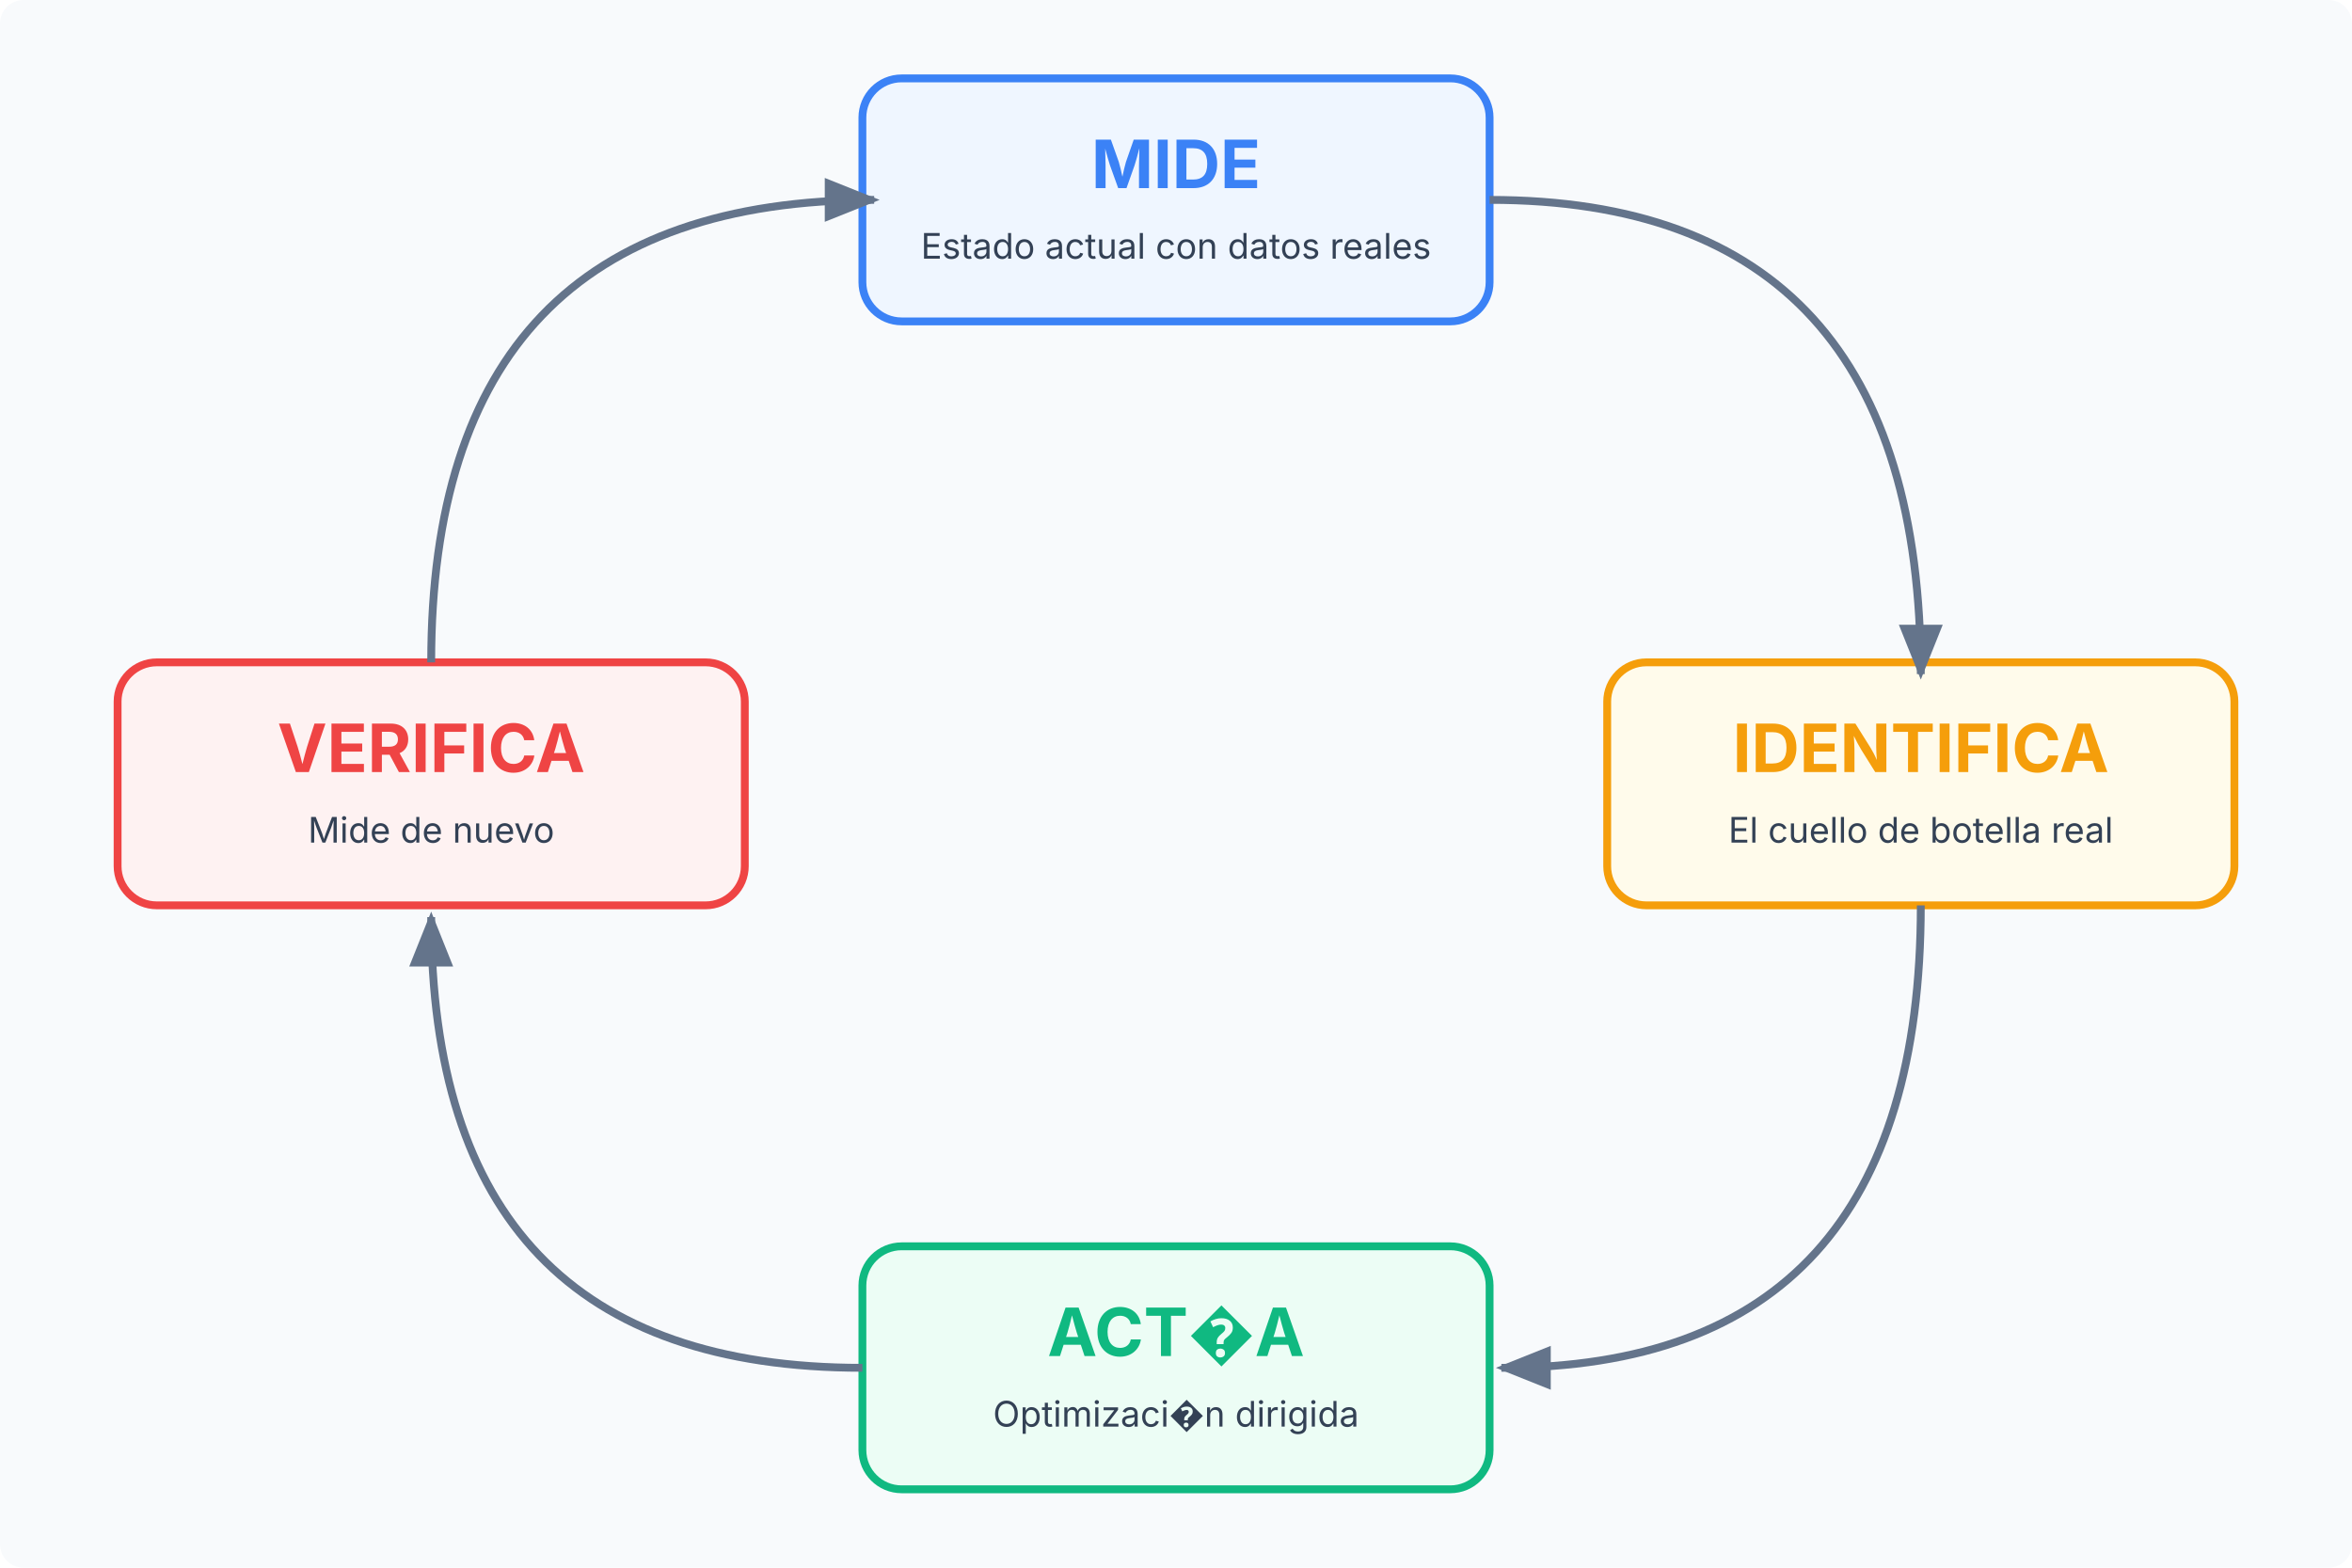
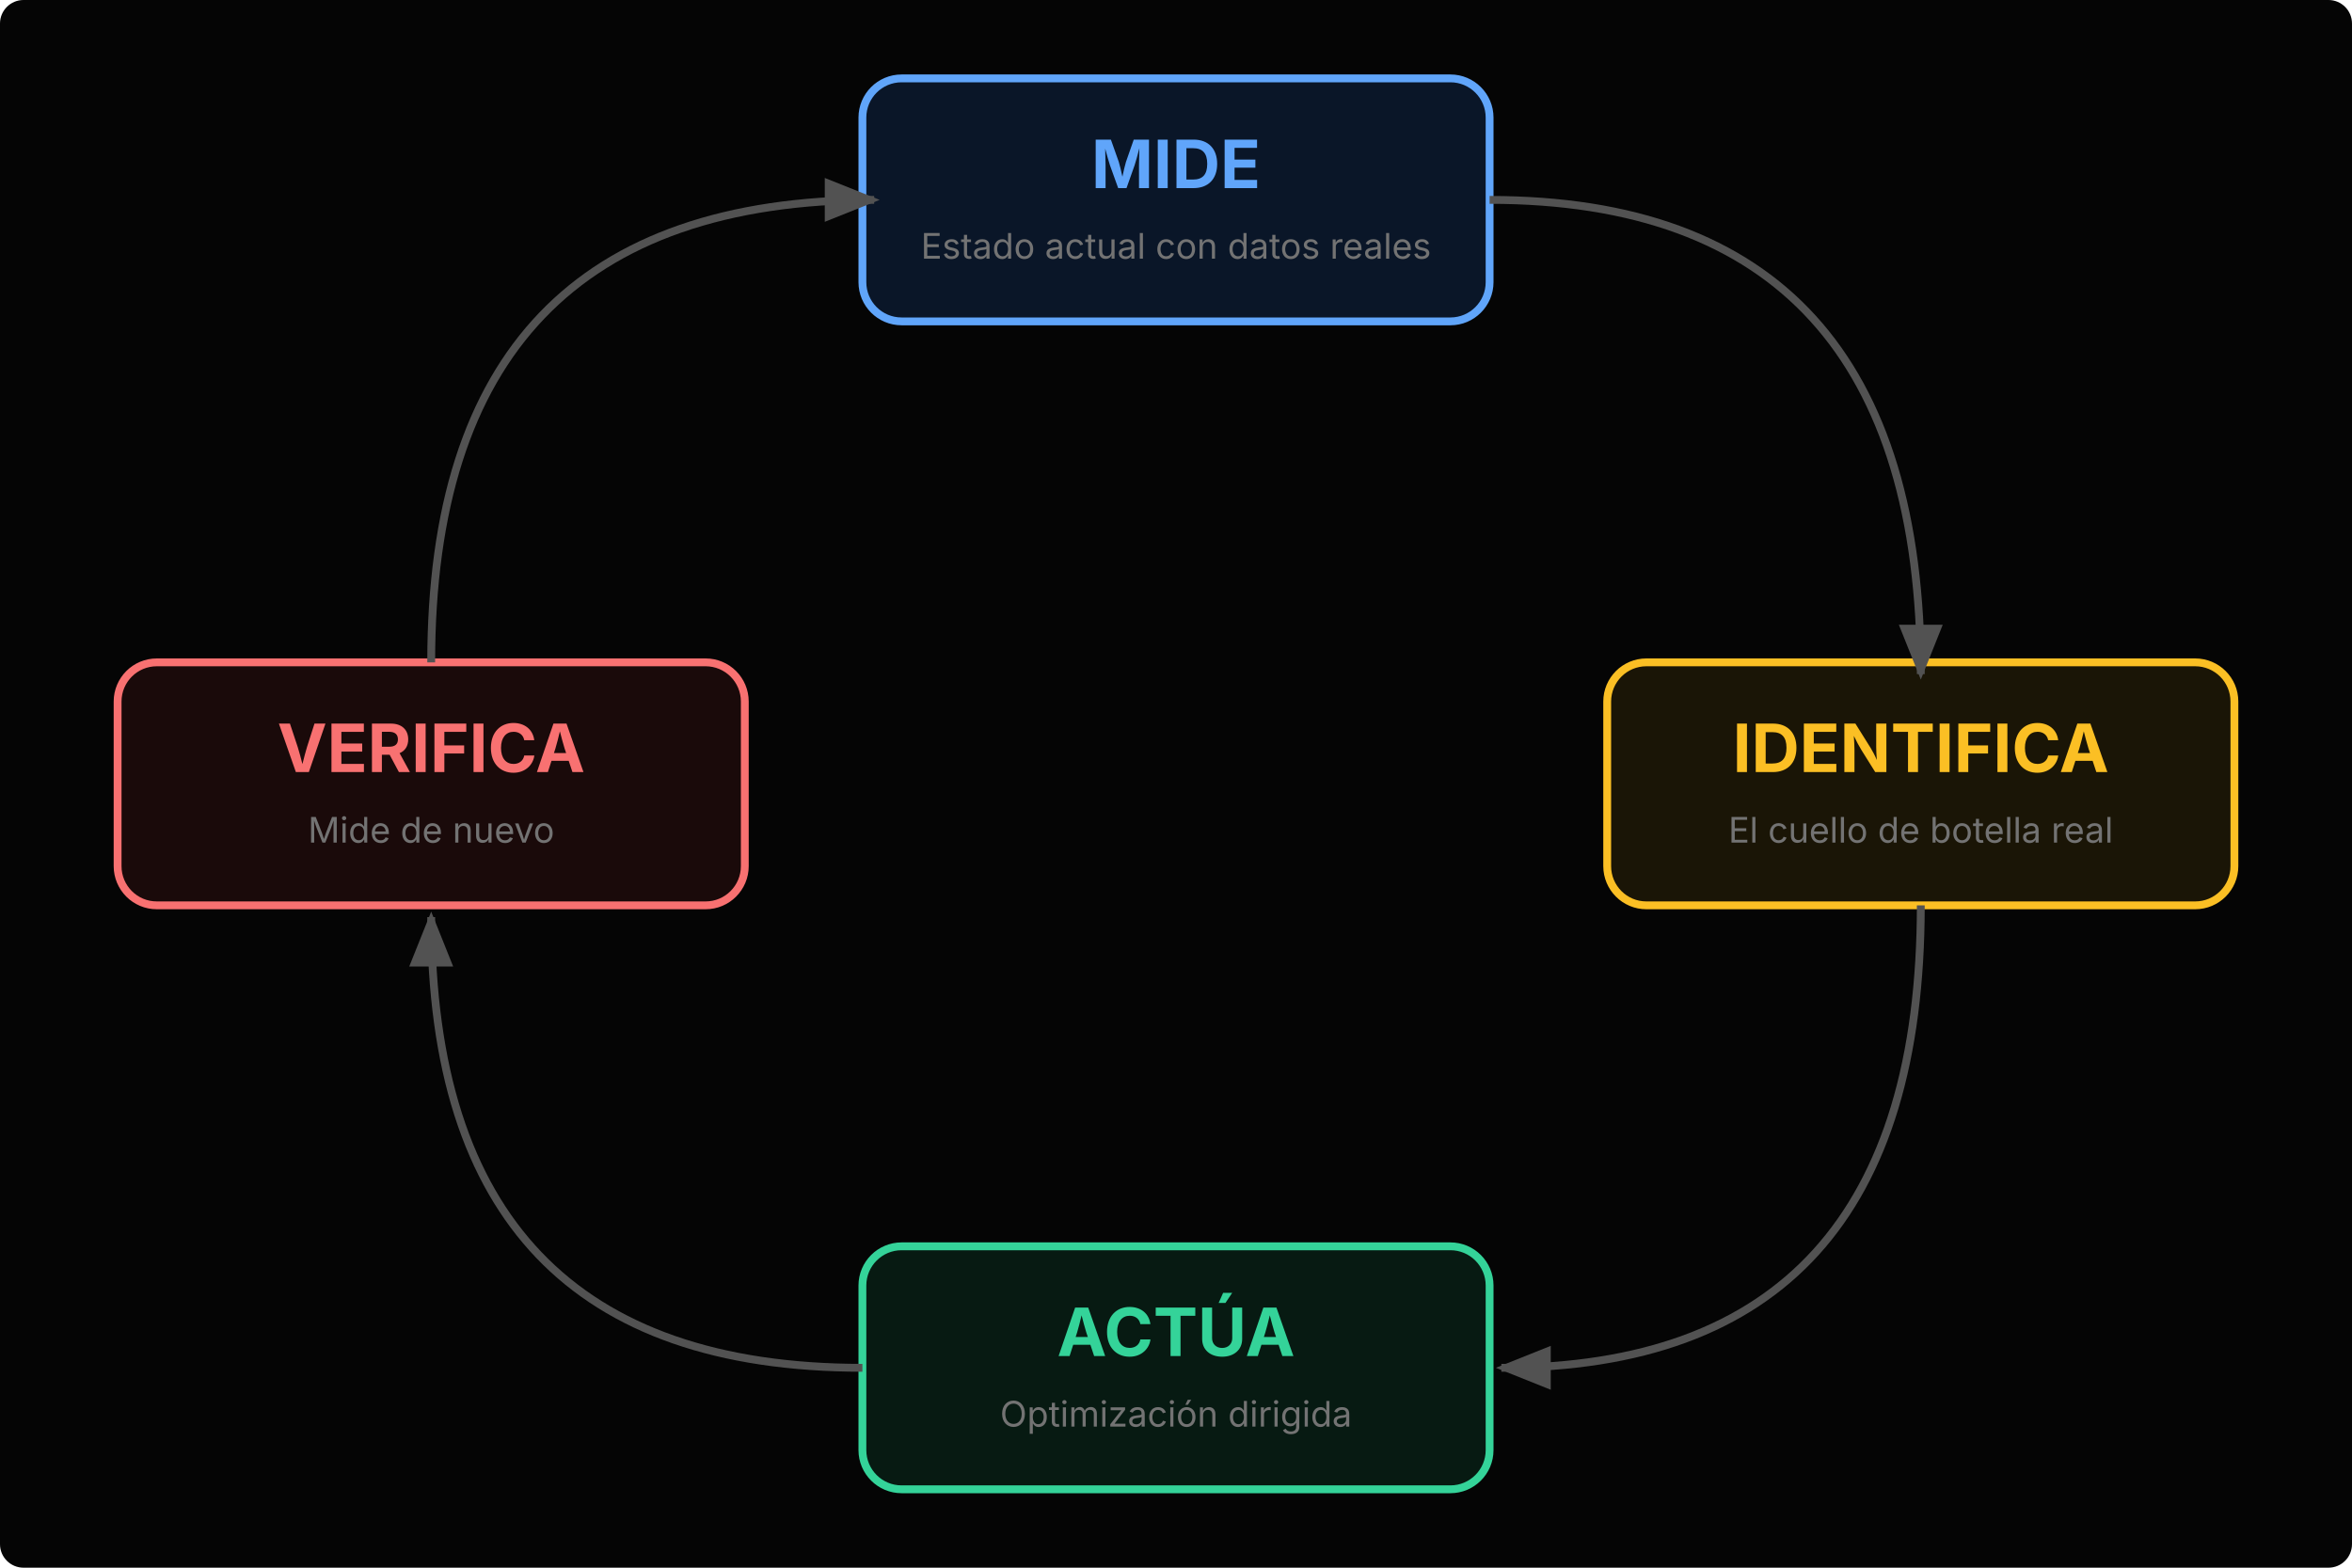
<svg xmlns="http://www.w3.org/2000/svg" width="600" height="400" viewBox="0 0 600 400">
  <defs>
    <marker id="arr" viewBox="0 0 10 10" refX="9" refY="5" markerWidth="7" markerHeight="7" orient="auto">
-       <path d="M0 1L10 5L0 9z" fill="#64748b" />
+       <path d="M0 1L10 5L0 9z" fill="#525252" />
    </marker>
  </defs>
-   <rect width="600" height="400" fill="#f8fafc" rx="6" />
-   <rect x="220" y="20" width="160" height="62" rx="10" fill="#eff6ff" stroke="#3b82f6" stroke-width="2" />
-   <text x="300" y="48" text-anchor="middle" font-family="-apple-system,BlinkMacSystemFont,'Segoe UI',sans-serif" font-size="17" font-weight="bold" fill="#3b82f6">MIDE</text>
-   <text x="300" y="66" text-anchor="middle" font-family="-apple-system,BlinkMacSystemFont,'Segoe UI',sans-serif" font-size="9" fill="#334155">Estado actual con datos reales</text>
-   <rect x="410" y="169" width="160" height="62" rx="10" fill="#fffbeb" stroke="#f59e0b" stroke-width="2" />
-   <text x="490" y="197" text-anchor="middle" font-family="-apple-system,BlinkMacSystemFont,'Segoe UI',sans-serif" font-size="17" font-weight="bold" fill="#f59e0b">IDENTIFICA</text>
-   <text x="490" y="215" text-anchor="middle" font-family="-apple-system,BlinkMacSystemFont,'Segoe UI',sans-serif" font-size="9" fill="#334155">El cuello de botella real</text>
-   <rect x="220" y="318" width="160" height="62" rx="10" fill="#ecfdf5" stroke="#10b981" stroke-width="2" />
-   <text x="300" y="346" text-anchor="middle" font-family="-apple-system,BlinkMacSystemFont,'Segoe UI',sans-serif" font-size="17" font-weight="bold" fill="#10b981">ACT�A</text>
-   <text x="300" y="364" text-anchor="middle" font-family="-apple-system,BlinkMacSystemFont,'Segoe UI',sans-serif" font-size="9" fill="#334155">Optimizaci�n dirigida</text>
-   <rect x="30" y="169" width="160" height="62" rx="10" fill="#fef2f2" stroke="#ef4444" stroke-width="2" />
-   <text x="110" y="197" text-anchor="middle" font-family="-apple-system,BlinkMacSystemFont,'Segoe UI',sans-serif" font-size="17" font-weight="bold" fill="#ef4444">VERIFICA</text>
-   <text x="110" y="215" text-anchor="middle" font-family="-apple-system,BlinkMacSystemFont,'Segoe UI',sans-serif" font-size="9" fill="#334155">Mide de nuevo</text>
-   <path d="M 380 51 Q 490 51, 490 172" stroke="#64748b" stroke-width="2" fill="none" marker-end="url(#arr)" />
-   <path d="M 490 231 Q 490 349, 383 349" stroke="#64748b" stroke-width="2" fill="none" marker-end="url(#arr)" />
-   <path d="M 220 349 Q 110 349, 110 234" stroke="#64748b" stroke-width="2" fill="none" marker-end="url(#arr)" />
-   <path d="M 110 169 Q 110 51, 223 51" stroke="#64748b" stroke-width="2" fill="none" marker-end="url(#arr)" />
+   <rect width="600" height="400" fill="#050505" rx="6" />
+   <rect x="220" y="20" width="160" height="62" rx="10" fill="#0a1628" stroke="#60a5fa" stroke-width="2" />
+   <text x="300" y="48" text-anchor="middle" font-family="-apple-system,BlinkMacSystemFont,'Segoe UI',sans-serif" font-size="17" font-weight="bold" fill="#60a5fa">MIDE</text>
+   <text x="300" y="66" text-anchor="middle" font-family="-apple-system,BlinkMacSystemFont,'Segoe UI',sans-serif" font-size="9" fill="#737373">Estado actual con datos reales</text>
+   <rect x="410" y="169" width="160" height="62" rx="10" fill="#1a1506" stroke="#fbbf24" stroke-width="2" />
+   <text x="490" y="197" text-anchor="middle" font-family="-apple-system,BlinkMacSystemFont,'Segoe UI',sans-serif" font-size="17" font-weight="bold" fill="#fbbf24">IDENTIFICA</text>
+   <text x="490" y="215" text-anchor="middle" font-family="-apple-system,BlinkMacSystemFont,'Segoe UI',sans-serif" font-size="9" fill="#737373">El cuello de botella real</text>
+   <rect x="220" y="318" width="160" height="62" rx="10" fill="#071a12" stroke="#34d399" stroke-width="2" />
+   <text x="300" y="346" text-anchor="middle" font-family="-apple-system,BlinkMacSystemFont,'Segoe UI',sans-serif" font-size="17" font-weight="bold" fill="#34d399">ACTÚA</text>
+   <text x="300" y="364" text-anchor="middle" font-family="-apple-system,BlinkMacSystemFont,'Segoe UI',sans-serif" font-size="9" fill="#737373">Optimización dirigida</text>
+   <rect x="30" y="169" width="160" height="62" rx="10" fill="#1a0a0a" stroke="#f87171" stroke-width="2" />
+   <text x="110" y="197" text-anchor="middle" font-family="-apple-system,BlinkMacSystemFont,'Segoe UI',sans-serif" font-size="17" font-weight="bold" fill="#f87171">VERIFICA</text>
+   <text x="110" y="215" text-anchor="middle" font-family="-apple-system,BlinkMacSystemFont,'Segoe UI',sans-serif" font-size="9" fill="#737373">Mide de nuevo</text>
+   <path d="M 380 51 Q 490 51, 490 172" stroke="#525252" stroke-width="2" fill="none" marker-end="url(#arr)" />
+   <path d="M 490 231 Q 490 349, 383 349" stroke="#525252" stroke-width="2" fill="none" marker-end="url(#arr)" />
+   <path d="M 220 349 Q 110 349, 110 234" stroke="#525252" stroke-width="2" fill="none" marker-end="url(#arr)" />
+   <path d="M 110 169 Q 110 51, 223 51" stroke="#525252" stroke-width="2" fill="none" marker-end="url(#arr)" />
</svg>
